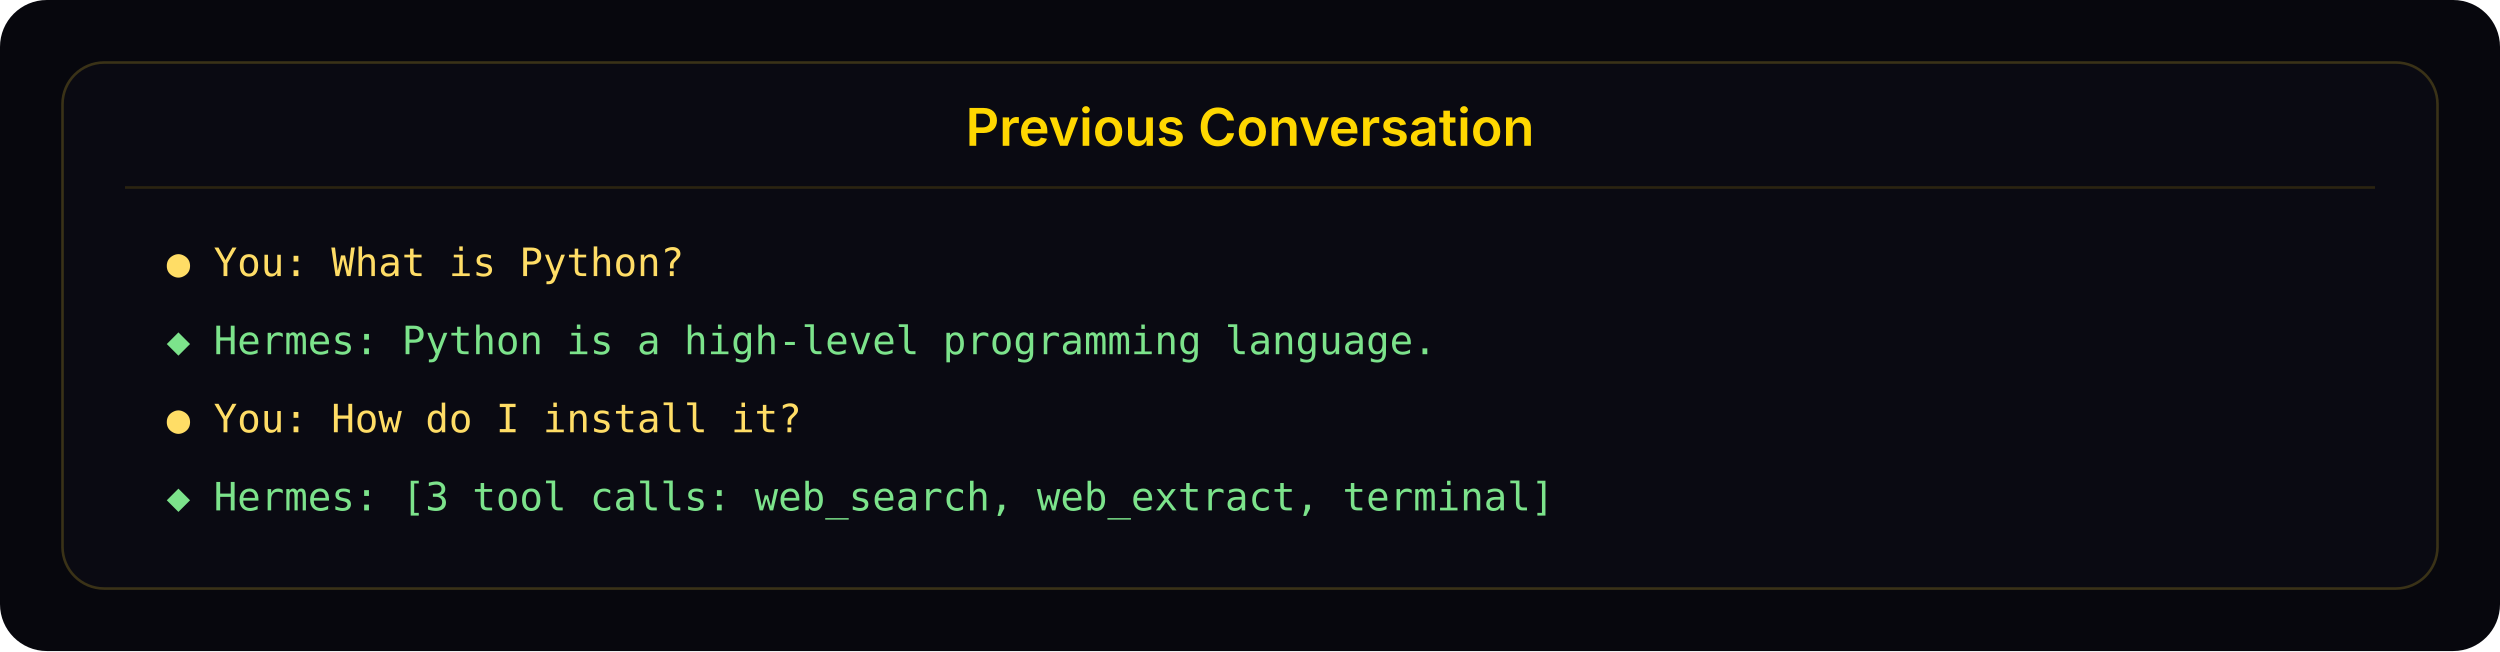
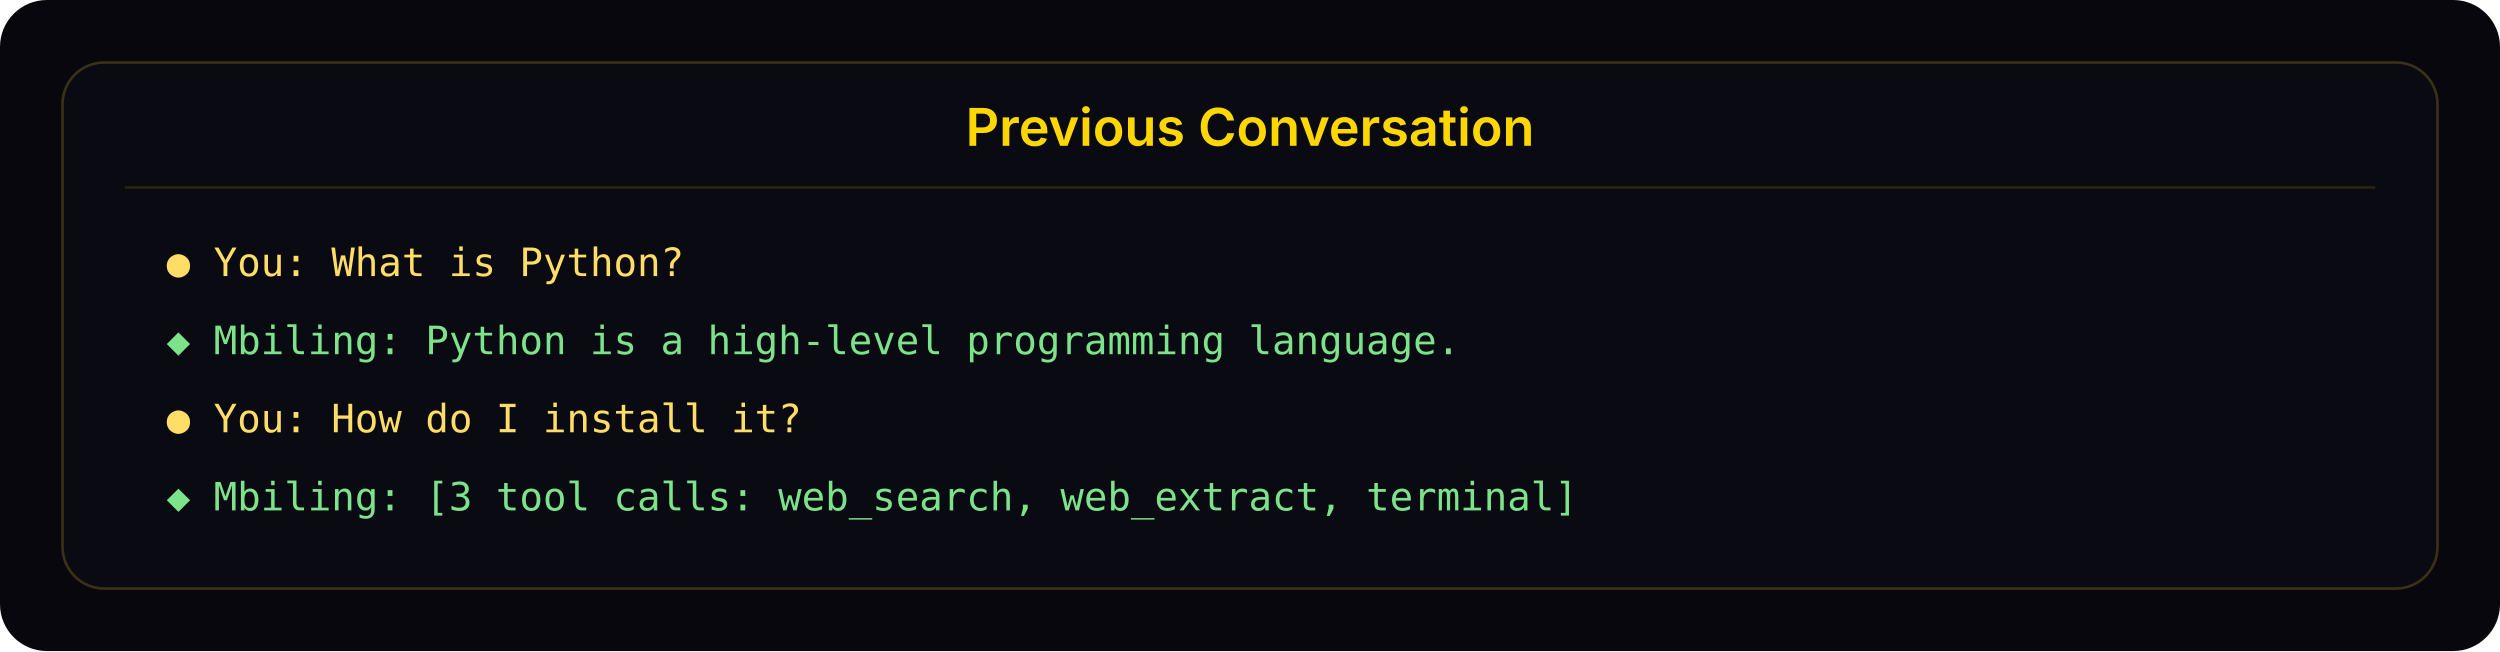
<svg xmlns="http://www.w3.org/2000/svg" width="960" height="250" viewBox="0 0 960 250" role="img" aria-labelledby="title desc">
  <rect width="960" height="250" rx="18" fill="#07070d" />
  <rect x="24" y="24" width="912" height="202" rx="16" fill="#0a0a12" stroke="#3a3217" />
  <text x="480" y="56" text-anchor="middle" fill="#ffd700" font-family="Inter, sans-serif" font-size="20" font-weight="600">Previous Conversation</text>
  <line x1="48" y1="72" x2="912" y2="72" stroke="#2b2410" />
  <text x="64" y="106" fill="#ffdd66" font-family="JetBrains Mono, monospace" font-size="15">● You: What is Python?</text>
-   <text x="64" y="136" fill="#7ce38b" font-family="JetBrains Mono, monospace" font-size="15">◆ Hermes: Python is a high-level programming language.</text>
+   <text x="64" y="136" fill="#7ce38b" font-family="JetBrains Mono, monospace" font-size="15">◆ Mbiling: Python is a high-level programming language.</text>
  <text x="64" y="166" fill="#ffdd66" font-family="JetBrains Mono, monospace" font-size="15">● You: How do I install it?</text>
-   <text x="64" y="196" fill="#7ce38b" font-family="JetBrains Mono, monospace" font-size="15">◆ Hermes: [3 tool calls: web_search, web_extract, terminal]</text>
+   <text x="64" y="196" fill="#7ce38b" font-family="JetBrains Mono, monospace" font-size="15">◆ Mbiling: [3 tool calls: web_search, web_extract, terminal]</text>
</svg>
